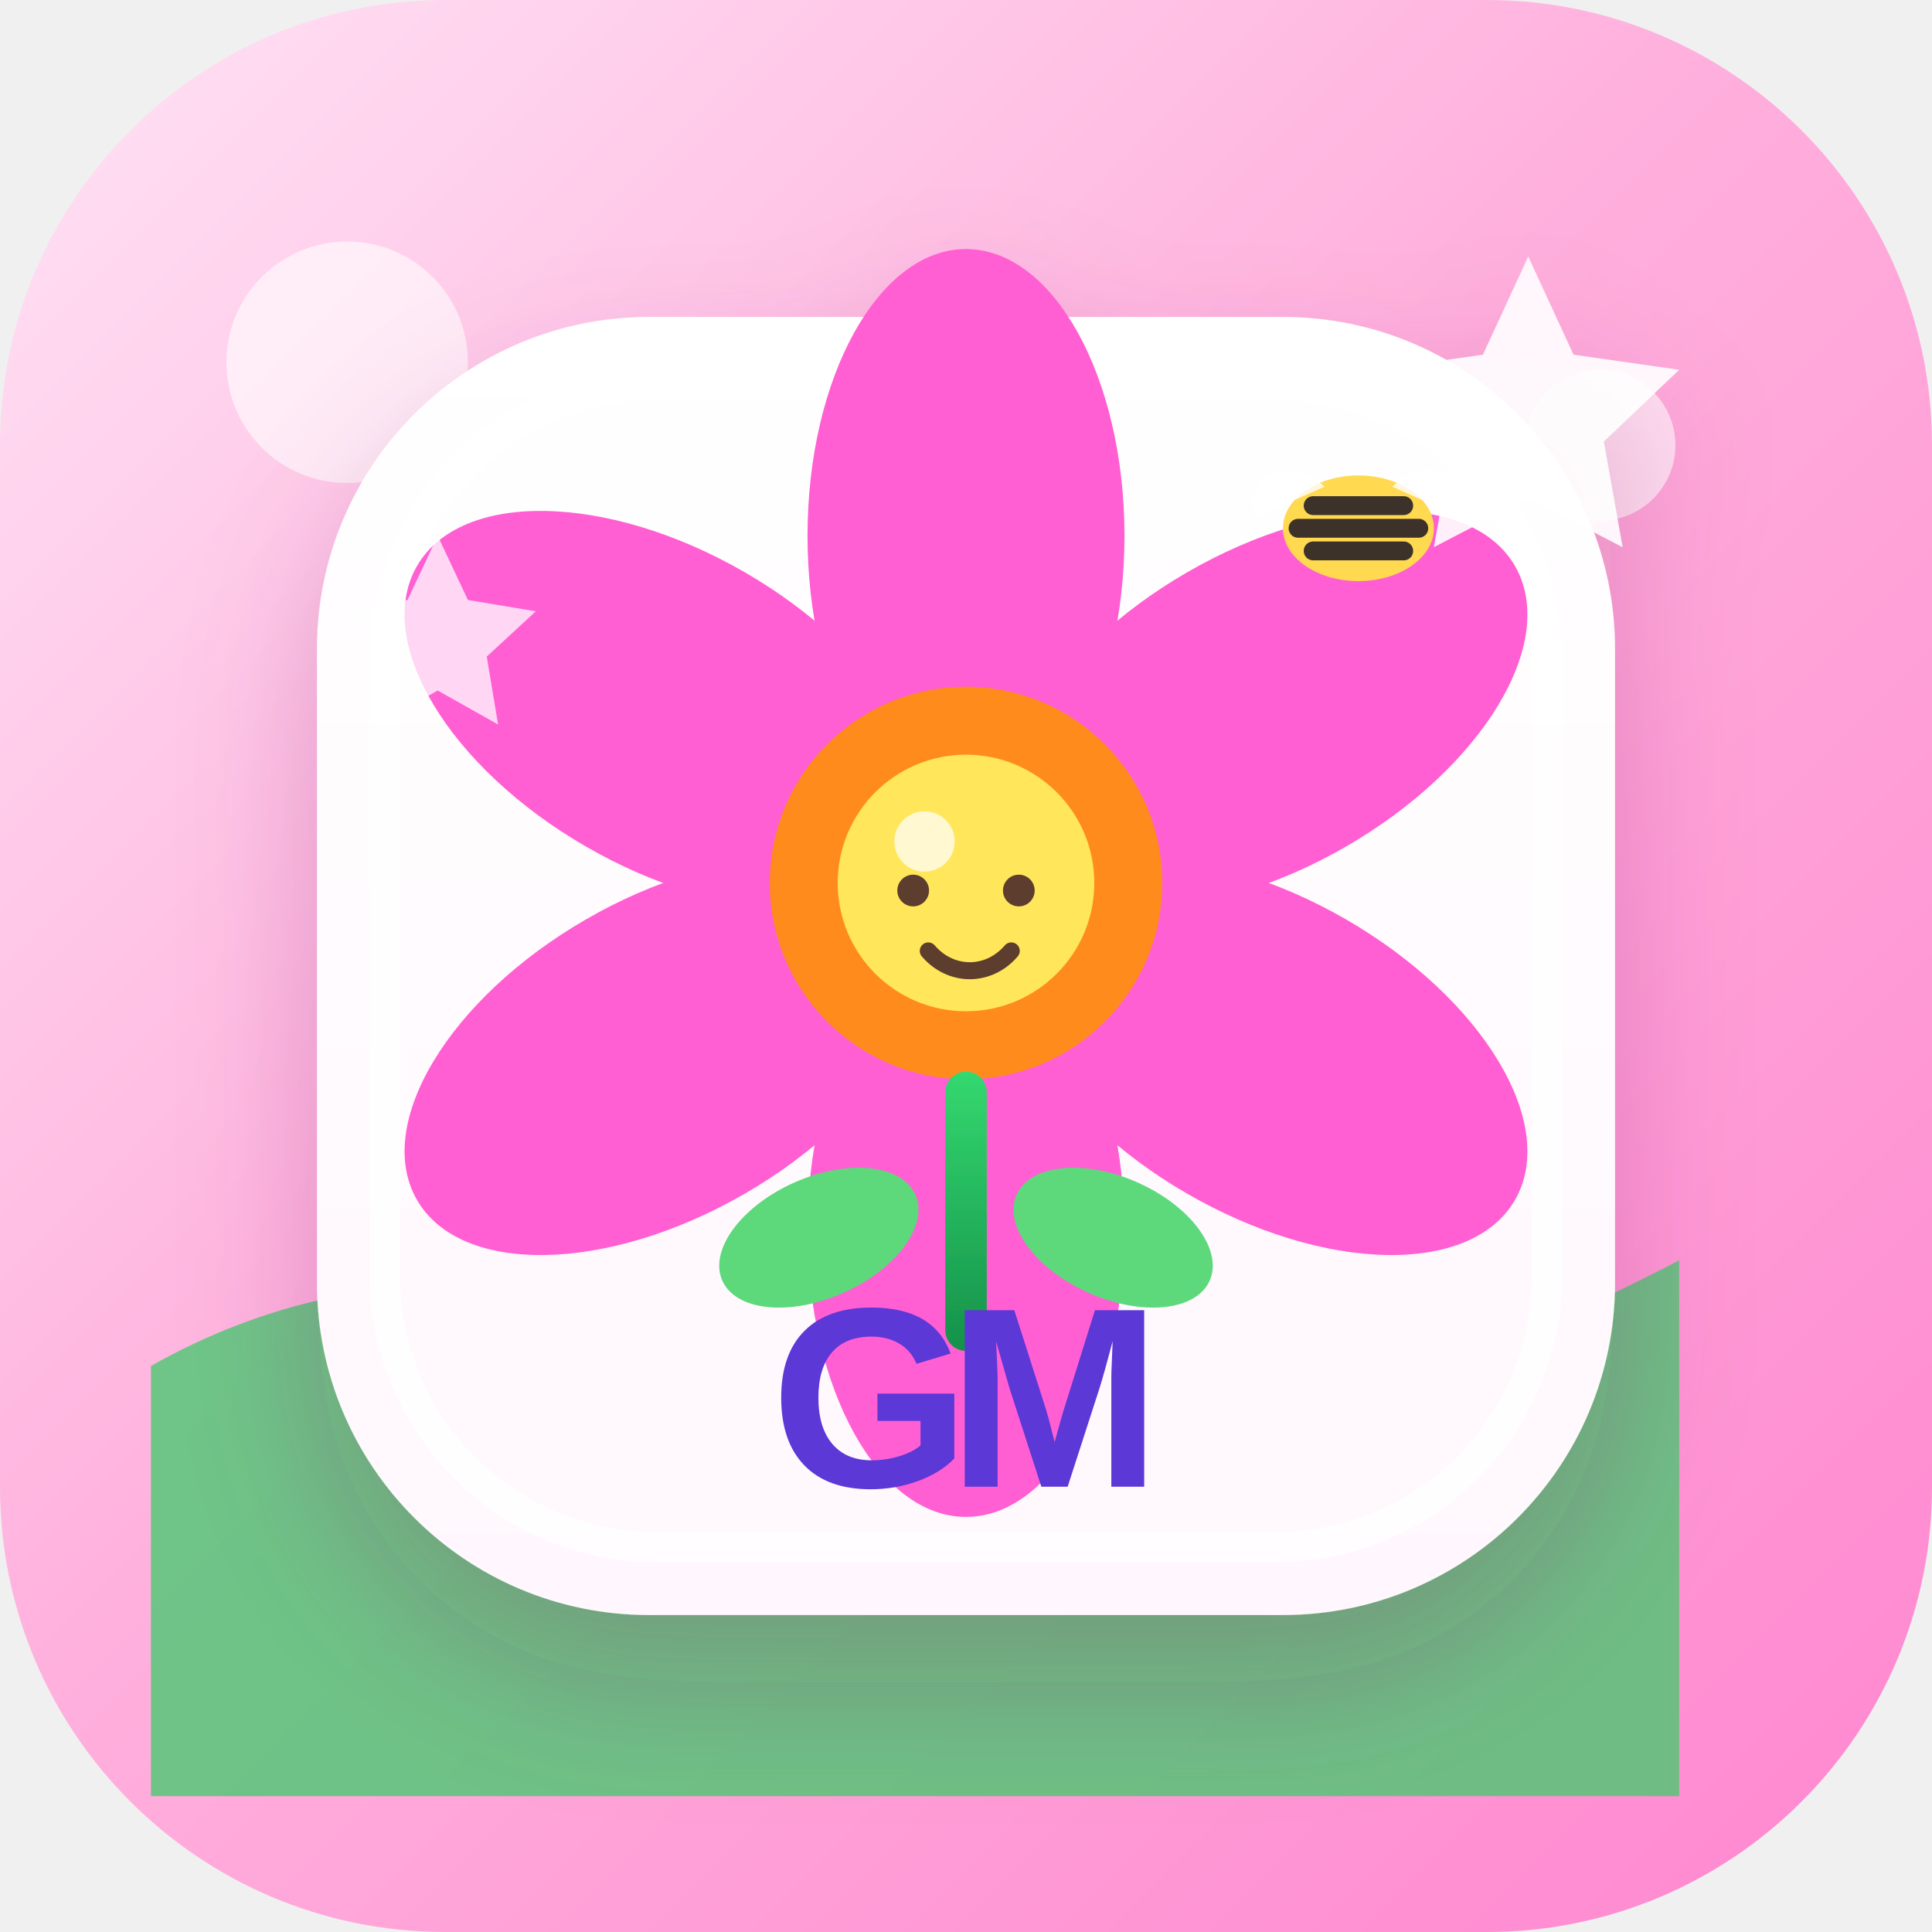
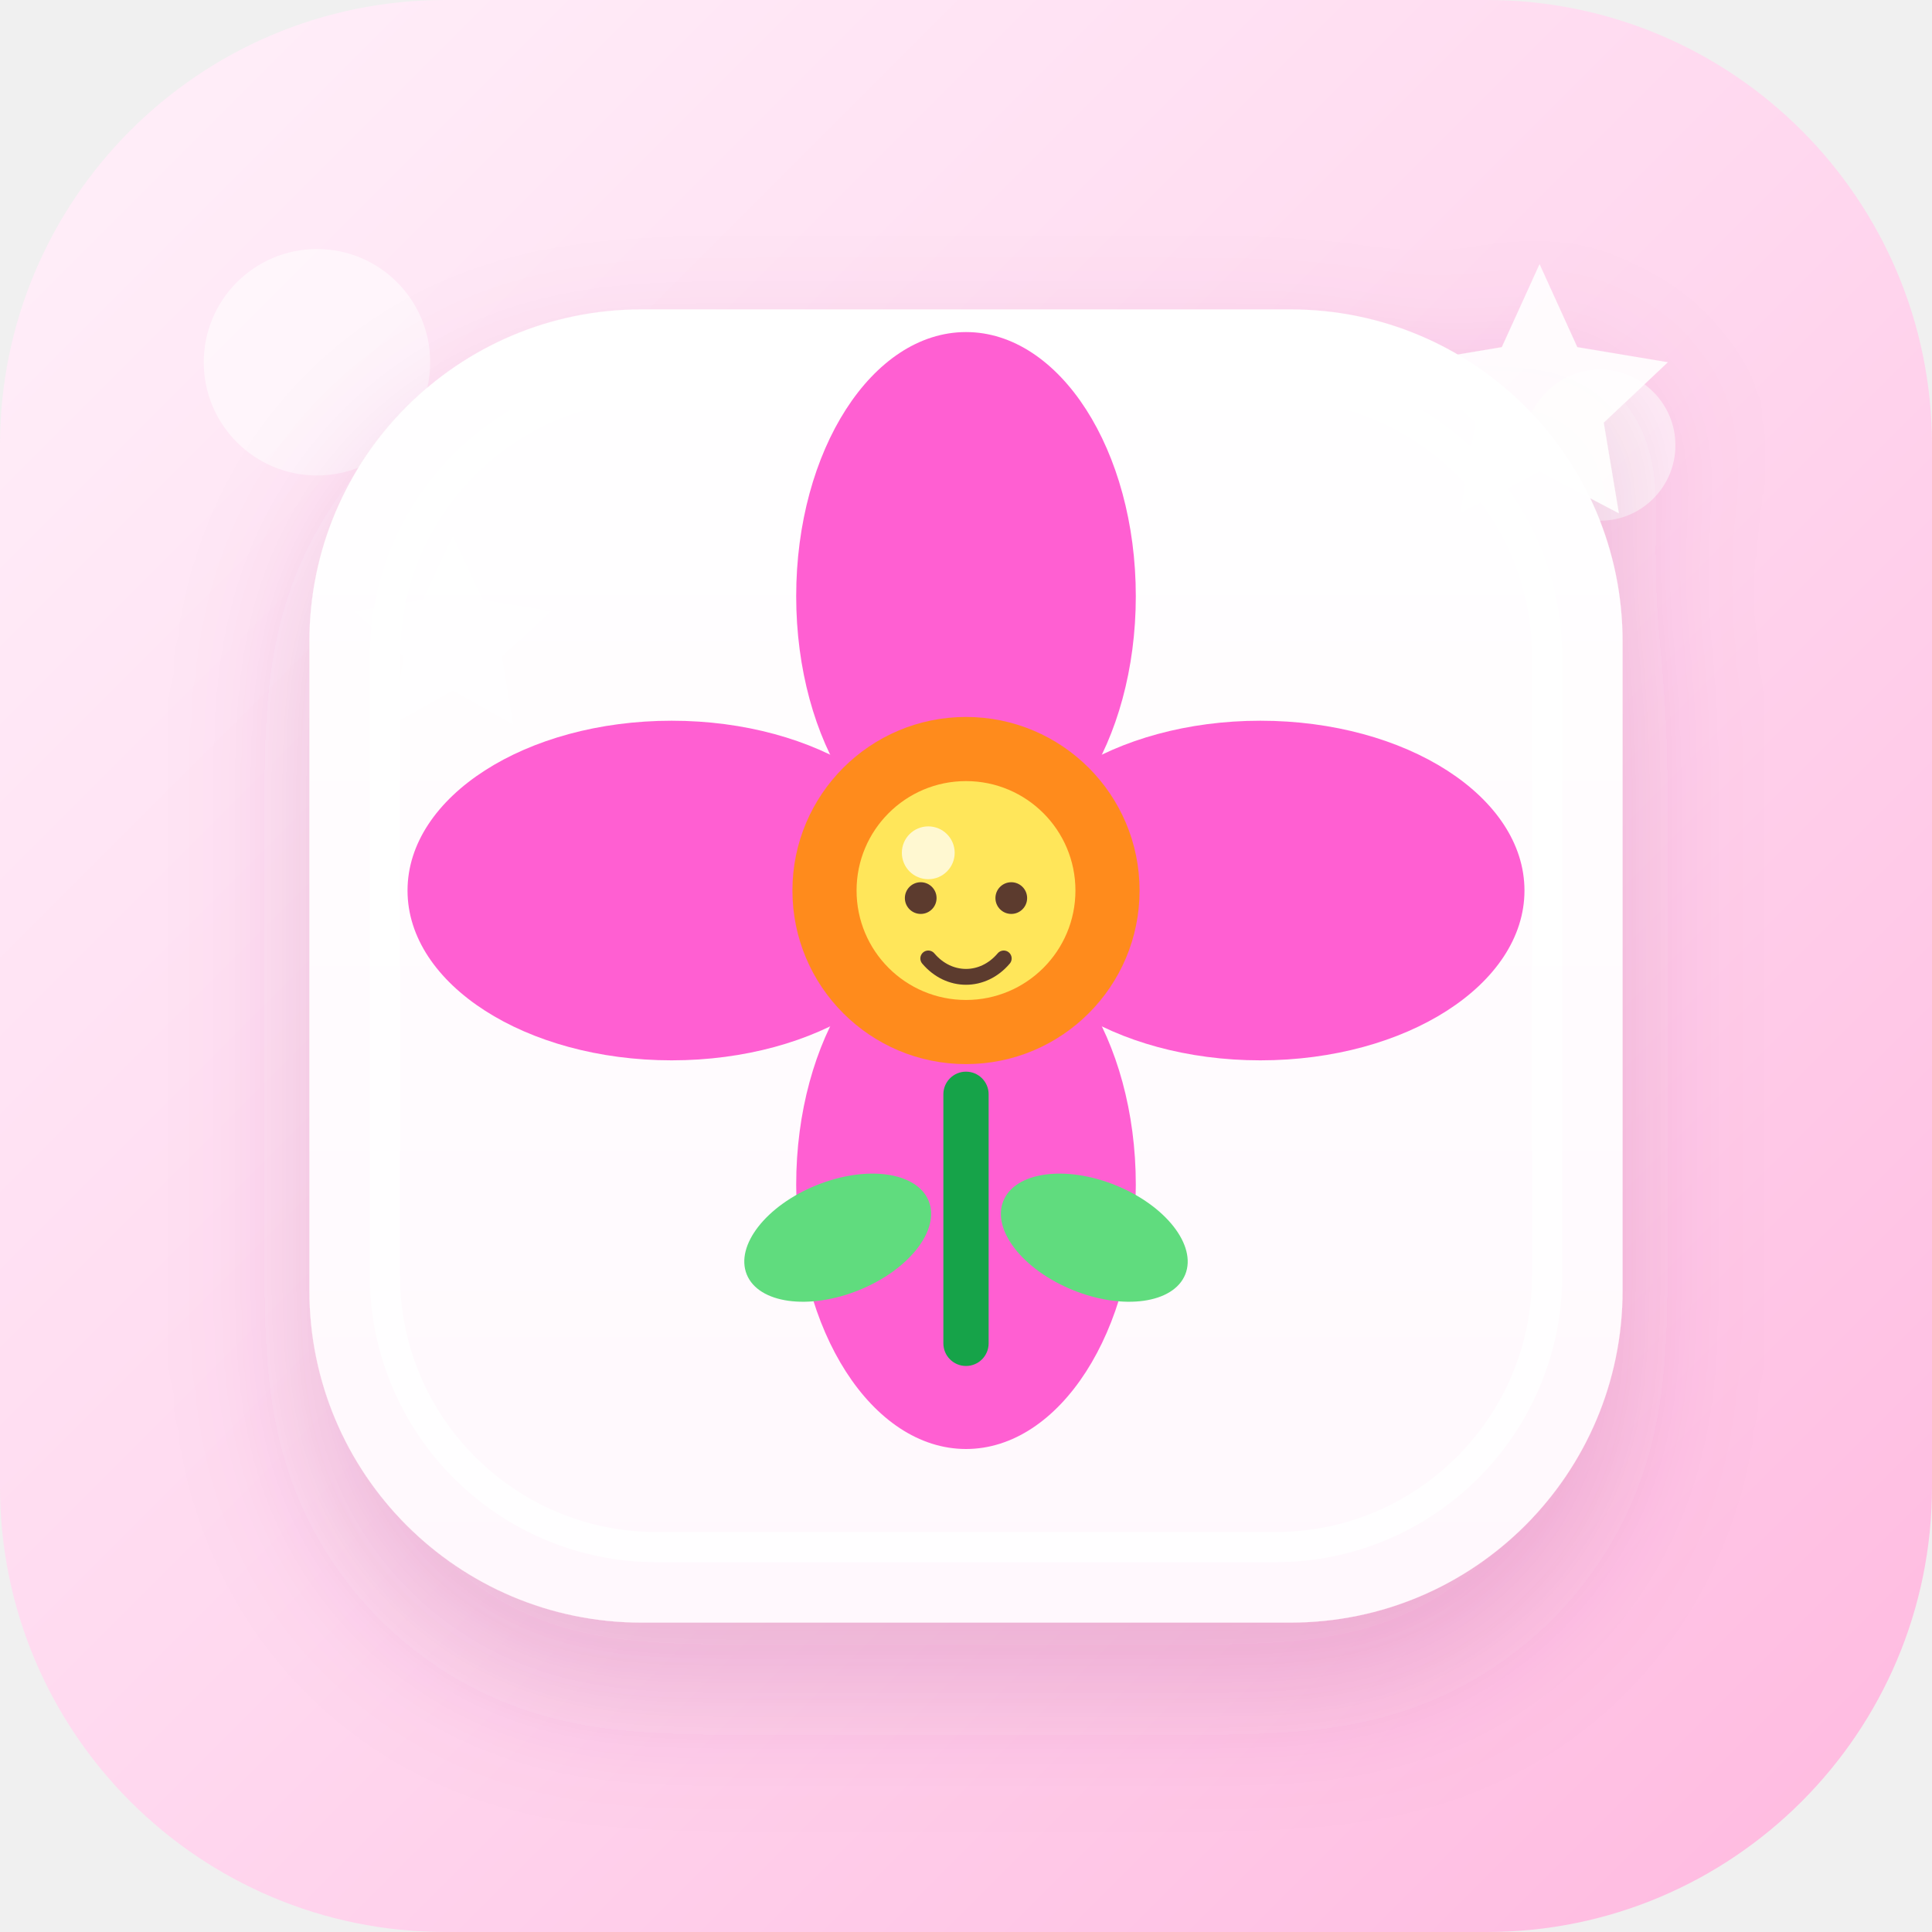
<svg xmlns="http://www.w3.org/2000/svg" viewBox="0 0 512 512" role="img" aria-label="Garden Match icon">
  <defs>
    <linearGradient id="bg" x1="0" x2="1" y1="0" y2="1">
-       <stop offset="0" stop-color="#ffe4f5" />
-       <stop offset="0.45" stop-color="#ffb0dd" />
-       <stop offset="1" stop-color="#ff86cf" />
+       <stop offset="0" stop-color="#fff1fa" />
+       <stop offset="0.5" stop-color="#ffd8ef" />
+       <stop offset="1" stop-color="#ffb8df" />
    </linearGradient>
    <linearGradient id="card" x1="0" x2="0" y1="0" y2="1">
      <stop offset="0" stop-color="#ffffff" />
-       <stop offset="1" stop-color="#fff7fd" />
-     </linearGradient>
-     <linearGradient id="stem" x1="0" x2="0" y1="0" y2="1">
-       <stop offset="0" stop-color="#34d86f" />
-       <stop offset="1" stop-color="#15914a" />
+       <stop offset="1" stop-color="#fff8fd" />
    </linearGradient>
    <filter id="shadow" x="-25%" y="-25%" width="150%" height="150%">
-       <feDropShadow dx="0" dy="18" stdDeviation="18" flood-color="#7d2b5d" flood-opacity=".23" />
+       <feDropShadow dx="0" dy="18" stdDeviation="18" flood-color="#9c3f78" flood-opacity=".20" />
    </filter>
  </defs>
  <rect width="512" height="512" rx="118" fill="url(#bg)" />
-   <circle cx="92" cy="96" r="32" fill="#fff" opacity=".6" />
-   <circle cx="424" cy="118" r="20" fill="#fff" opacity=".62" />
-   <path d="M40 362c60-34 125-24 177 0 57 26 118 29 228-28v142H40z" fill="#46c96f" opacity=".78" />
+   <circle cx="84" cy="96" r="30" fill="#fff" opacity=".56" />
+   <circle cx="424" cy="118" r="20" fill="#fff" opacity=".6" />
  <g filter="url(#shadow)">
-     <rect x="84" y="84" width="344" height="344" rx="88" fill="url(#card)" />
-     <rect x="102" y="102" width="308" height="308" rx="72" fill="none" stroke="#fff" stroke-width="8" opacity=".8" />
-     <g transform="translate(256 234)">
+     <rect x="82" y="82" width="348" height="348" rx="88" fill="url(#card)" />
+     <rect x="102" y="102" width="308" height="308" rx="72" fill="none" stroke="#ffffff" stroke-width="8" opacity=".85" />
+     <g transform="translate(256 236)">
      <g fill="#ff5fd2">
-         <ellipse rx="42" ry="76" transform="translate(0 -92)" />
-         <ellipse rx="42" ry="76" transform="rotate(60) translate(0 -92)" />
-         <ellipse rx="42" ry="76" transform="rotate(120) translate(0 -92)" />
-         <ellipse rx="42" ry="76" transform="rotate(180) translate(0 -92)" />
-         <ellipse rx="42" ry="76" transform="rotate(240) translate(0 -92)" />
-         <ellipse rx="42" ry="76" transform="rotate(300) translate(0 -92)" />
+         <ellipse rx="45" ry="70" transform="translate(0 -78)" />
+         <ellipse rx="45" ry="70" transform="translate(78 0) rotate(90)" />
+         <ellipse rx="45" ry="70" transform="translate(0 78) rotate(180)" />
+         <ellipse rx="45" ry="70" transform="translate(-78 0) rotate(270)" />
      </g>
-       <circle r="52" fill="#ff8b1f" />
-       <circle r="34" fill="#ffe65a" />
-       <circle cx="-11" cy="-11" r="8" fill="#fff" opacity=".72" />
-       <circle cx="-14" cy="2" r="4.2" fill="#5b3c2f" />
-       <circle cx="14" cy="2" r="4.2" fill="#5b3c2f" />
-       <path d="M-10 18c6 7 16 7 22 0" fill="none" stroke="#5b3c2f" stroke-width="4.5" stroke-linecap="round" />
-       <rect x="-5.5" y="50" width="11" height="74" rx="5.5" fill="url(#stem)" />
-       <ellipse cx="-39" cy="94" rx="28" ry="16" fill="#5dd97b" transform="rotate(-24 -39 94)" />
-       <ellipse cx="39" cy="94" rx="28" ry="16" fill="#5dd97b" transform="rotate(24 39 94)" />
+       <circle r="46" fill="#ff8b1f" />
+       <circle r="29" fill="#ffe65a" />
+       <circle cx="-10" cy="-10" r="7" fill="#fff" opacity=".72" />
+       <circle cx="-12" cy="2" r="4.2" fill="#5c3b2f" />
+       <circle cx="12" cy="2" r="4.2" fill="#5c3b2f" />
+       <path d="M-10 18c5.5 6.5 14.5 6.5 20 0" fill="none" stroke="#5c3b2f" stroke-width="4.2" stroke-linecap="round" />
+       <rect x="-6" y="48" width="12" height="78" rx="6" fill="#16a34a" />
+       <ellipse cx="-34" cy="92" rx="26" ry="15" fill="#61dc7e" transform="rotate(-22 -34 92)" />
+       <ellipse cx="34" cy="92" rx="26" ry="15" fill="#61dc7e" transform="rotate(22 34 92)" />
    </g>
-     <g transform="translate(360 140)">
-       <ellipse cx="0" cy="0" rx="20" ry="14" fill="#ffd94f" />
-       <path d="M-16 0h32M-12 -6h24M-12 6h24" stroke="#3e312b" stroke-width="5" stroke-linecap="round" />
-       <path d="M-9 -11c-10 -10 -22 -2 -18 8" fill="#fff" opacity=".82" />
-       <path d="M9 -11c10 -10 22 -2 18 8" fill="#fff" opacity=".82" />
-     </g>
-     <path d="M405 68l12 26 28 4-20 19 5 28-25-13-25 13 5-28-20-19 28-4z" fill="#fff" opacity=".9" />
-     <path d="M116 142l8 17 18 3-13 12 3 18-16-9-16 9 3-18-13-12 18-3z" fill="#fff" opacity=".74" />
-     <text x="256" y="394" text-anchor="middle" font-family="Arial Rounded MT Bold, Nunito, Arial, sans-serif" font-size="68" font-weight="900" fill="#5b37d6" letter-spacing="-6">GM</text>
+     <path d="M408 70l10 22 24 4-17 16 4 24-21-11-21 11 4-24-17-16 24-4z" fill="#fff" opacity=".9" />
+     <path d="M120 142l8 17 18 3-13 12 3 18-16-9-16 9 3-18-13-12 18-3z" fill="#fff" opacity=".72" />
  </g>
</svg>
